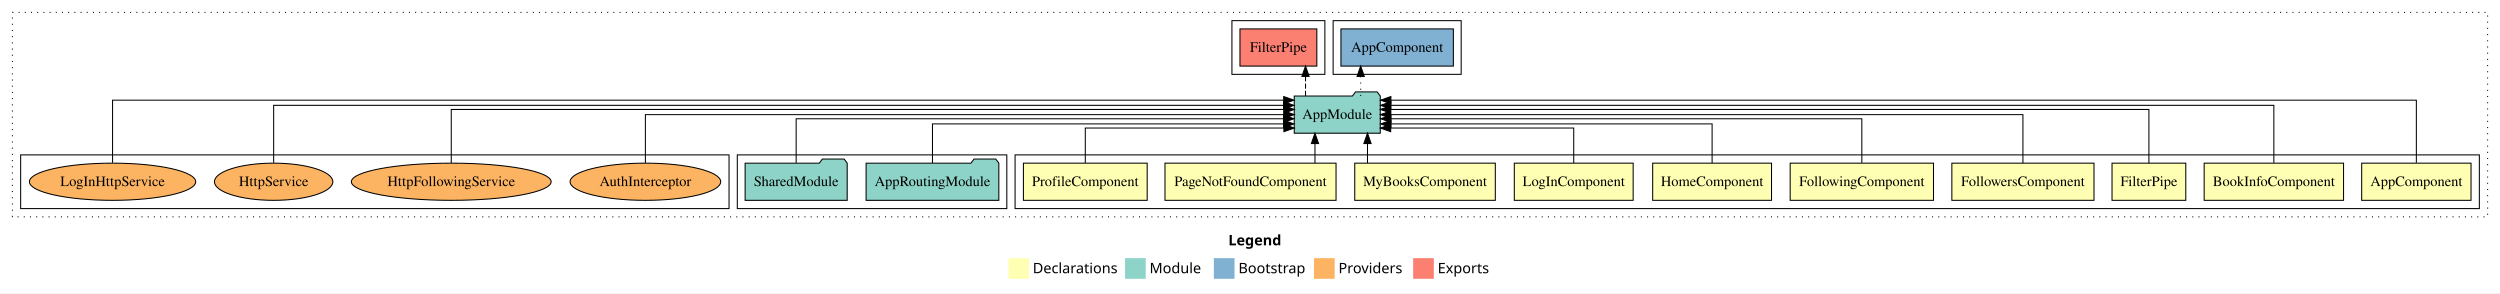
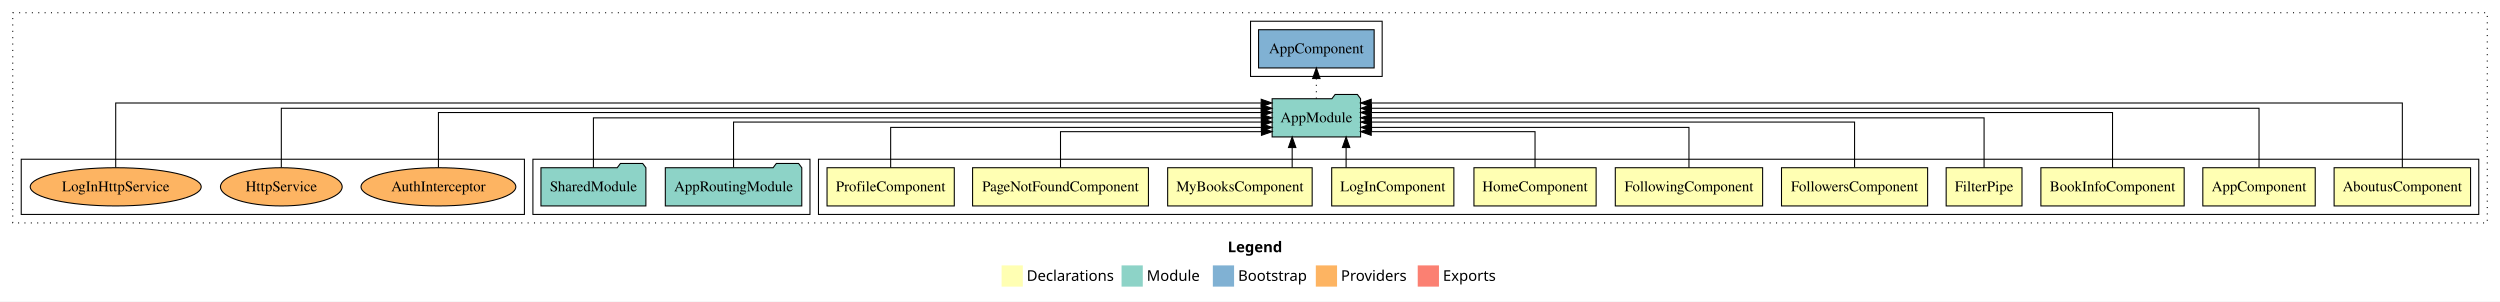
- <svg xmlns="http://www.w3.org/2000/svg" width="2421pt" height="284pt" viewBox="0.00 0.00 2421.00 284.00">
+ <svg xmlns="http://www.w3.org/2000/svg" width="2355pt" height="284pt" viewBox="0.00 0.00 2355.00 284.00">
  <g id="graph0" class="graph" transform="scale(1 1) rotate(0) translate(4 280)">
-     <polygon fill="#ffffff" stroke="transparent" points="-4,4 -4,-280 2417,-280 2417,4 -4,4" />
-     <text text-anchor="start" x="1185.509" y="-42.4" font-family="sans-serif" font-weight="bold" font-size="14.00" fill="#000000">Legend</text>
-     <polygon fill="#ffffb3" stroke="transparent" points="972.5,-10 972.5,-30 992.5,-30 992.5,-10 972.5,-10" />
-     <text text-anchor="start" x="996.129" y="-15.4" font-family="sans-serif" font-size="14.00" fill="#000000">  Declarations</text>
-     <polygon fill="#8dd3c7" stroke="transparent" points="1085.5,-10 1085.5,-30 1105.5,-30 1105.5,-10 1085.5,-10" />
-     <text text-anchor="start" x="1109.225" y="-15.4" font-family="sans-serif" font-size="14.00" fill="#000000">  Module</text>
-     <polygon fill="#80b1d3" stroke="transparent" points="1171.5,-10 1171.5,-30 1191.5,-30 1191.5,-10 1171.5,-10" />
-     <text text-anchor="start" x="1195.281" y="-15.4" font-family="sans-serif" font-size="14.00" fill="#000000">  Bootstrap</text>
-     <polygon fill="#fdb462" stroke="transparent" points="1268.5,-10 1268.5,-30 1288.5,-30 1288.5,-10 1268.5,-10" />
-     <text text-anchor="start" x="1292.173" y="-15.4" font-family="sans-serif" font-size="14.00" fill="#000000">  Providers</text>
-     <polygon fill="#fb8072" stroke="transparent" points="1364.5,-10 1364.5,-30 1384.5,-30 1384.5,-10 1364.5,-10" />
-     <text text-anchor="start" x="1388.226" y="-15.4" font-family="sans-serif" font-size="14.00" fill="#000000">  Exports</text>
+     <polygon fill="#ffffff" stroke="transparent" points="-4,4 -4,-280 2351,-280 2351,4 -4,4" />
+     <text text-anchor="start" x="1152.509" y="-42.4" font-family="sans-serif" font-weight="bold" font-size="14.00" fill="#000000">Legend</text>
+     <polygon fill="#ffffb3" stroke="transparent" points="939.5,-10 939.5,-30 959.5,-30 959.5,-10 939.5,-10" />
+     <text text-anchor="start" x="963.129" y="-15.4" font-family="sans-serif" font-size="14.00" fill="#000000">  Declarations</text>
+     <polygon fill="#8dd3c7" stroke="transparent" points="1052.5,-10 1052.5,-30 1072.5,-30 1072.5,-10 1052.5,-10" />
+     <text text-anchor="start" x="1076.225" y="-15.4" font-family="sans-serif" font-size="14.00" fill="#000000">  Module</text>
+     <polygon fill="#80b1d3" stroke="transparent" points="1138.5,-10 1138.5,-30 1158.5,-30 1158.5,-10 1138.5,-10" />
+     <text text-anchor="start" x="1162.281" y="-15.4" font-family="sans-serif" font-size="14.00" fill="#000000">  Bootstrap</text>
+     <polygon fill="#fdb462" stroke="transparent" points="1235.5,-10 1235.5,-30 1255.5,-30 1255.5,-10 1235.5,-10" />
+     <text text-anchor="start" x="1259.173" y="-15.4" font-family="sans-serif" font-size="14.00" fill="#000000">  Providers</text>
+     <polygon fill="#fb8072" stroke="transparent" points="1331.5,-10 1331.5,-30 1351.5,-30 1351.5,-10 1331.5,-10" />
+     <text text-anchor="start" x="1355.226" y="-15.4" font-family="sans-serif" font-size="14.00" fill="#000000">  Exports</text>
    <g id="clust1" class="cluster">
-       <polygon fill="none" stroke="#000000" stroke-dasharray="1,5" points="8,-70 8,-268 2405,-268 2405,-70 8,-70" />
+       <polygon fill="none" stroke="#000000" stroke-dasharray="1,5" points="8,-70 8,-268 2339,-268 2339,-70 8,-70" />
    </g>
    <g id="clust2" class="cluster">
-       <polygon fill="none" stroke="#000000" points="979,-78 979,-130 2397,-130 2397,-78 979,-78" />
-     </g>
-     <g id="clust13" class="cluster">
-       <polygon fill="none" stroke="#000000" points="710,-78 710,-130 971,-130 971,-78 710,-78" />
+       <polygon fill="none" stroke="#000000" points="767,-78 767,-130 2331,-130 2331,-78 767,-78" />
    </g>
    <g id="clust14" class="cluster">
-       <polygon fill="none" stroke="#000000" points="1189,-208 1189,-260 1279,-260 1279,-208 1189,-208" />
-     </g>
-     <g id="clust15" class="cluster">
-       <polygon fill="none" stroke="#000000" points="1287,-208 1287,-260 1411,-260 1411,-208 1287,-208" />
+       <polygon fill="none" stroke="#000000" points="498,-78 498,-130 759,-130 759,-78 498,-78" />
    </g>
    <g id="clust16" class="cluster">
-       <polygon fill="none" stroke="#000000" points="16,-78 16,-130 702,-130 702,-78 16,-78" />
+       <polygon fill="none" stroke="#000000" points="1174,-208 1174,-260 1298,-260 1298,-208 1174,-208" />
+     </g>
+     <g id="clust17" class="cluster">
+       <polygon fill="none" stroke="#000000" points="16,-78 16,-130 490,-130 490,-78 16,-78" />
    </g>
    <g id="node1" class="node">
-       <polygon fill="#ffffb3" stroke="#000000" points="2388.94,-122 2283.06,-122 2283.06,-86 2388.94,-86 2388.94,-122" />
-       <text text-anchor="middle" x="2336" y="-99.8" font-family="Times,serif" font-size="14.00" fill="#000000">AppComponent</text>
+       <polygon fill="#ffffb3" stroke="#000000" points="2323.274,-122 2194.726,-122 2194.726,-86 2323.274,-86 2323.274,-122" />
+       <text text-anchor="middle" x="2259" y="-99.8" font-family="Times,serif" font-size="14.00" fill="#000000">AboutusComponent</text>
+     </g>
+     <g id="node12" class="node">
+       <polygon fill="#8dd3c7" stroke="#000000" points="1277.657,-187 1274.657,-191 1253.657,-191 1250.657,-187 1194.343,-187 1194.343,-151 1277.657,-151 1277.657,-187" />
+       <text text-anchor="middle" x="1236" y="-164.8" font-family="Times,serif" font-size="14.00" fill="#000000">AppModule</text>
+     </g>
+     <g id="edge1" class="edge">
+       <path fill="none" stroke="#000000" d="M2259,-122.323C2259,-145.66 2259,-183 2259,-183 2259,-183 1287.689,-183 1287.689,-183" />
+       <polygon fill="#000000" stroke="#000000" points="1287.689,-179.5 1277.689,-183 1287.689,-186.5 1287.689,-179.5" />
+     </g>
+     <g id="node2" class="node">
+       <polygon fill="#ffffb3" stroke="#000000" points="2176.94,-122 2071.06,-122 2071.06,-86 2176.94,-86 2176.94,-122" />
+       <text text-anchor="middle" x="2124" y="-99.8" font-family="Times,serif" font-size="14.00" fill="#000000">AppComponent</text>
+     </g>
+     <g id="edge2" class="edge">
+       <path fill="none" stroke="#000000" d="M2124,-122.292C2124,-144.206 2124,-178 2124,-178 2124,-178 1287.935,-178 1287.935,-178" />
+       <polygon fill="#000000" stroke="#000000" points="1287.935,-174.5 1277.935,-178 1287.935,-181.5 1287.935,-174.5" />
+     </g>
+     <g id="node3" class="node">
+       <polygon fill="#ffffb3" stroke="#000000" points="2053.49,-122 1918.51,-122 1918.51,-86 2053.49,-86 2053.49,-122" />
+       <text text-anchor="middle" x="1986" y="-99.8" font-family="Times,serif" font-size="14.00" fill="#000000">BookInfoComponent</text>
+     </g>
+     <g id="edge3" class="edge">
+       <path fill="none" stroke="#000000" d="M1986,-122.027C1986,-142.767 1986,-174 1986,-174 1986,-174 1287.661,-174 1287.661,-174" />
+       <polygon fill="#000000" stroke="#000000" points="1287.661,-170.5 1277.661,-174 1287.66,-177.5 1287.661,-170.5" />
+     </g>
+     <g id="node4" class="node">
+       <polygon fill="#ffffb3" stroke="#000000" points="1900.718,-122 1829.282,-122 1829.282,-86 1900.718,-86 1900.718,-122" />
+       <text text-anchor="middle" x="1865" y="-99.8" font-family="Times,serif" font-size="14.00" fill="#000000">FilterPipe</text>
+     </g>
+     <g id="edge4" class="edge">
+       <path fill="none" stroke="#000000" d="M1865,-122.106C1865,-141.339 1865,-169 1865,-169 1865,-169 1287.758,-169 1287.758,-169" />
+       <polygon fill="#000000" stroke="#000000" points="1287.758,-165.5 1277.758,-169 1287.757,-172.5 1287.758,-165.5" />
+     </g>
+     <g id="node5" class="node">
+       <polygon fill="#ffffb3" stroke="#000000" points="1811.823,-122 1674.177,-122 1674.177,-86 1811.823,-86 1811.823,-122" />
+       <text text-anchor="middle" x="1743" y="-99.8" font-family="Times,serif" font-size="14.00" fill="#000000">FollowersComponent</text>
+     </g>
+     <g id="edge5" class="edge">
+       <path fill="none" stroke="#000000" d="M1743,-122.302C1743,-140.27 1743,-165 1743,-165 1743,-165 1287.921,-165 1287.921,-165" />
+       <polygon fill="#000000" stroke="#000000" points="1287.921,-161.5 1277.921,-165 1287.921,-168.5 1287.921,-161.5" />
+     </g>
+     <g id="node6" class="node">
+       <polygon fill="#ffffb3" stroke="#000000" points="1656.393,-122 1517.607,-122 1517.607,-86 1656.393,-86 1656.393,-122" />
+       <text text-anchor="middle" x="1587" y="-99.8" font-family="Times,serif" font-size="14.00" fill="#000000">FollowingComponent</text>
+     </g>
+     <g id="edge6" class="edge">
+       <path fill="none" stroke="#000000" d="M1587,-122.027C1587,-138.398 1587,-160 1587,-160 1587,-160 1287.99,-160 1287.99,-160" />
+       <polygon fill="#000000" stroke="#000000" points="1287.99,-156.5 1277.99,-160 1287.99,-163.5 1287.99,-156.5" />
+     </g>
+     <g id="node7" class="node">
+       <polygon fill="#ffffb3" stroke="#000000" points="1499.545,-122 1384.455,-122 1384.455,-86 1499.545,-86 1499.545,-122" />
+       <text text-anchor="middle" x="1442" y="-99.8" font-family="Times,serif" font-size="14.00" fill="#000000">HomeComponent</text>
+     </g>
+     <g id="edge7" class="edge">
+       <path fill="none" stroke="#000000" d="M1442,-122.187C1442,-137.182 1442,-156 1442,-156 1442,-156 1287.687,-156 1287.687,-156" />
+       <polygon fill="#000000" stroke="#000000" points="1287.687,-152.5 1277.687,-156 1287.687,-159.5 1287.687,-152.5" />
+     </g>
+     <g id="node8" class="node">
+       <polygon fill="#ffffb3" stroke="#000000" points="1365.546,-122 1250.454,-122 1250.454,-86 1365.546,-86 1365.546,-122" />
+       <text text-anchor="middle" x="1308" y="-99.8" font-family="Times,serif" font-size="14.00" fill="#000000">LogInComponent</text>
+     </g>
+     <g id="edge8" class="edge">
+       <path fill="none" stroke="#000000" d="M1264.028,-122.106C1264.028,-122.106 1264.028,-140.991 1264.028,-140.991" />
+       <polygon fill="#000000" stroke="#000000" points="1260.528,-140.991 1264.028,-150.991 1267.528,-140.991 1260.528,-140.991" />
+     </g>
+     <g id="node9" class="node">
+       <polygon fill="#ffffb3" stroke="#000000" points="1232.059,-122 1095.941,-122 1095.941,-86 1232.059,-86 1232.059,-122" />
+       <text text-anchor="middle" x="1164" y="-99.8" font-family="Times,serif" font-size="14.00" fill="#000000">MyBooksComponent</text>
+     </g>
+     <g id="edge9" class="edge">
+       <path fill="none" stroke="#000000" d="M1213.226,-122.106C1213.226,-122.106 1213.226,-140.991 1213.226,-140.991" />
+       <polygon fill="#000000" stroke="#000000" points="1209.726,-140.991 1213.226,-150.991 1216.726,-140.991 1209.726,-140.991" />
+     </g>
+     <g id="node10" class="node">
+       <polygon fill="#ffffb3" stroke="#000000" points="1077.824,-122 912.176,-122 912.176,-86 1077.824,-86 1077.824,-122" />
+       <text text-anchor="middle" x="995" y="-99.8" font-family="Times,serif" font-size="14.00" fill="#000000">PageNotFoundComponent</text>
+     </g>
+     <g id="edge10" class="edge">
+       <path fill="none" stroke="#000000" d="M995,-122.187C995,-137.182 995,-156 995,-156 995,-156 1184.296,-156 1184.296,-156" />
+       <polygon fill="#000000" stroke="#000000" points="1184.296,-159.5 1194.296,-156 1184.296,-152.5 1184.296,-159.5" />
    </g>
    <g id="node11" class="node">
-       <polygon fill="#8dd3c7" stroke="#000000" points="1332.657,-187 1329.657,-191 1308.657,-191 1305.657,-187 1249.343,-187 1249.343,-151 1332.657,-151 1332.657,-187" />
-       <text text-anchor="middle" x="1291" y="-164.8" font-family="Times,serif" font-size="14.00" fill="#000000">AppModule</text>
+       <polygon fill="#ffffb3" stroke="#000000" points="894.933,-122 775.067,-122 775.067,-86 894.933,-86 894.933,-122" />
+       <text text-anchor="middle" x="835" y="-99.8" font-family="Times,serif" font-size="14.00" fill="#000000">ProfileComponent</text>
    </g>
-     <g id="edge1" class="edge">
-       <path fill="none" stroke="#000000" d="M2336,-122.323C2336,-145.66 2336,-183 2336,-183 2336,-183 1342.934,-183 1342.934,-183" />
-       <polygon fill="#000000" stroke="#000000" points="1342.934,-179.5 1332.934,-183 1342.934,-186.5 1342.934,-179.5" />
+     <g id="edge11" class="edge">
+       <path fill="none" stroke="#000000" d="M835,-122.027C835,-138.398 835,-160 835,-160 835,-160 1184.221,-160 1184.221,-160" />
+       <polygon fill="#000000" stroke="#000000" points="1184.221,-163.5 1194.221,-160 1184.221,-156.5 1184.221,-163.5" />
    </g>
-     <g id="node2" class="node">
-       <polygon fill="#ffffb3" stroke="#000000" points="2265.49,-122 2130.51,-122 2130.51,-86 2265.49,-86 2265.49,-122" />
-       <text text-anchor="middle" x="2198" y="-99.8" font-family="Times,serif" font-size="14.00" fill="#000000">BookInfoComponent</text>
+     <g id="node15" class="node">
+       <polygon fill="#80b1d3" stroke="#000000" points="1290.439,-252 1181.561,-252 1181.561,-216 1290.439,-216 1290.439,-252" />
+       <text text-anchor="middle" x="1236" y="-229.8" font-family="Times,serif" font-size="14.00" fill="#000000">AppComponent </text>
    </g>
-     <g id="edge2" class="edge">
-       <path fill="none" stroke="#000000" d="M2198,-122.292C2198,-144.206 2198,-178 2198,-178 2198,-178 1342.927,-178 1342.927,-178" />
-       <polygon fill="#000000" stroke="#000000" points="1342.928,-174.5 1332.927,-178 1342.927,-181.5 1342.928,-174.5" />
+     <g id="edge14" class="edge">
+       <path fill="none" stroke="#000000" stroke-dasharray="1,5" d="M1236,-187.106C1236,-187.106 1236,-205.991 1236,-205.991" />
+       <polygon fill="#000000" stroke="#000000" points="1232.5,-205.991 1236,-215.991 1239.5,-205.991 1232.5,-205.991" />
    </g>
-     <g id="node3" class="node">
-       <polygon fill="#ffffb3" stroke="#000000" points="2112.718,-122 2041.282,-122 2041.282,-86 2112.718,-86 2112.718,-122" />
-       <text text-anchor="middle" x="2077" y="-99.8" font-family="Times,serif" font-size="14.00" fill="#000000">FilterPipe</text>
+     <g id="node13" class="node">
+       <polygon fill="#8dd3c7" stroke="#000000" points="751.274,-122 748.274,-126 727.274,-126 724.274,-122 622.726,-122 622.726,-86 751.274,-86 751.274,-122" />
+       <text text-anchor="middle" x="687" y="-99.8" font-family="Times,serif" font-size="14.00" fill="#000000">AppRoutingModule</text>
    </g>
-     <g id="edge3" class="edge">
-       <path fill="none" stroke="#000000" d="M2077,-122.027C2077,-142.767 2077,-174 2077,-174 2077,-174 1342.704,-174 1342.704,-174" />
-       <polygon fill="#000000" stroke="#000000" points="1342.704,-170.5 1332.704,-174 1342.704,-177.5 1342.704,-170.5" />
-     </g>
-     <g id="node4" class="node">
-       <polygon fill="#ffffb3" stroke="#000000" points="2023.823,-122 1886.177,-122 1886.177,-86 2023.823,-86 2023.823,-122" />
-       <text text-anchor="middle" x="1955" y="-99.8" font-family="Times,serif" font-size="14.00" fill="#000000">FollowersComponent</text>
-     </g>
-     <g id="edge4" class="edge">
-       <path fill="none" stroke="#000000" d="M1955,-122.106C1955,-141.339 1955,-169 1955,-169 1955,-169 1342.788,-169 1342.788,-169" />
-       <polygon fill="#000000" stroke="#000000" points="1342.788,-165.5 1332.788,-169 1342.788,-172.5 1342.788,-165.5" />
-     </g>
-     <g id="node5" class="node">
-       <polygon fill="#ffffb3" stroke="#000000" points="1868.393,-122 1729.607,-122 1729.607,-86 1868.393,-86 1868.393,-122" />
-       <text text-anchor="middle" x="1799" y="-99.8" font-family="Times,serif" font-size="14.00" fill="#000000">FollowingComponent</text>
-     </g>
-     <g id="edge5" class="edge">
-       <path fill="none" stroke="#000000" d="M1799,-122.302C1799,-140.27 1799,-165 1799,-165 1799,-165 1343.004,-165 1343.004,-165" />
-       <polygon fill="#000000" stroke="#000000" points="1343.004,-161.5 1333.004,-165 1343.004,-168.5 1343.004,-161.5" />
-     </g>
-     <g id="node6" class="node">
-       <polygon fill="#ffffb3" stroke="#000000" points="1711.545,-122 1596.455,-122 1596.455,-86 1711.545,-86 1711.545,-122" />
-       <text text-anchor="middle" x="1654" y="-99.8" font-family="Times,serif" font-size="14.00" fill="#000000">HomeComponent</text>
-     </g>
-     <g id="edge6" class="edge">
-       <path fill="none" stroke="#000000" d="M1654,-122.027C1654,-138.398 1654,-160 1654,-160 1654,-160 1342.995,-160 1342.995,-160" />
-       <polygon fill="#000000" stroke="#000000" points="1342.995,-156.5 1332.995,-160 1342.995,-163.5 1342.995,-156.5" />
-     </g>
-     <g id="node7" class="node">
-       <polygon fill="#ffffb3" stroke="#000000" points="1577.546,-122 1462.454,-122 1462.454,-86 1577.546,-86 1577.546,-122" />
-       <text text-anchor="middle" x="1520" y="-99.8" font-family="Times,serif" font-size="14.00" fill="#000000">LogInComponent</text>
-     </g>
-     <g id="edge7" class="edge">
-       <path fill="none" stroke="#000000" d="M1520,-122.187C1520,-137.182 1520,-156 1520,-156 1520,-156 1342.736,-156 1342.736,-156" />
-       <polygon fill="#000000" stroke="#000000" points="1342.736,-152.5 1332.736,-156 1342.736,-159.5 1342.736,-152.5" />
-     </g>
-     <g id="node8" class="node">
-       <polygon fill="#ffffb3" stroke="#000000" points="1444.059,-122 1307.941,-122 1307.941,-86 1444.059,-86 1444.059,-122" />
-       <text text-anchor="middle" x="1376" y="-99.8" font-family="Times,serif" font-size="14.00" fill="#000000">MyBooksComponent</text>
-     </g>
-     <g id="edge8" class="edge">
-       <path fill="none" stroke="#000000" d="M1320.275,-122.106C1320.275,-122.106 1320.275,-140.991 1320.275,-140.991" />
-       <polygon fill="#000000" stroke="#000000" points="1316.775,-140.991 1320.275,-150.991 1323.775,-140.991 1316.775,-140.991" />
-     </g>
-     <g id="node9" class="node">
-       <polygon fill="#ffffb3" stroke="#000000" points="1289.824,-122 1124.176,-122 1124.176,-86 1289.824,-86 1289.824,-122" />
-       <text text-anchor="middle" x="1207" y="-99.8" font-family="Times,serif" font-size="14.00" fill="#000000">PageNotFoundComponent</text>
-     </g>
-     <g id="edge9" class="edge">
-       <path fill="none" stroke="#000000" d="M1269.417,-122.106C1269.417,-122.106 1269.417,-140.991 1269.417,-140.991" />
-       <polygon fill="#000000" stroke="#000000" points="1265.917,-140.991 1269.417,-150.991 1272.917,-140.991 1265.917,-140.991" />
-     </g>
-     <g id="node10" class="node">
-       <polygon fill="#ffffb3" stroke="#000000" points="1106.933,-122 987.067,-122 987.067,-86 1106.933,-86 1106.933,-122" />
-       <text text-anchor="middle" x="1047" y="-99.8" font-family="Times,serif" font-size="14.00" fill="#000000">ProfileComponent</text>
-     </g>
-     <g id="edge10" class="edge">
-       <path fill="none" stroke="#000000" d="M1047,-122.187C1047,-137.182 1047,-156 1047,-156 1047,-156 1239.332,-156 1239.332,-156" />
-       <polygon fill="#000000" stroke="#000000" points="1239.332,-159.5 1249.332,-156 1239.332,-152.5 1239.332,-159.5" />
+     <g id="edge12" class="edge">
+       <path fill="none" stroke="#000000" d="M687,-122.302C687,-140.27 687,-165 687,-165 687,-165 1184.285,-165 1184.285,-165" />
+       <polygon fill="#000000" stroke="#000000" points="1184.285,-168.5 1194.285,-165 1184.285,-161.5 1184.285,-168.5" />
    </g>
    <g id="node14" class="node">
-       <polygon fill="#fb8072" stroke="#000000" points="1271.218,-252 1196.782,-252 1196.782,-216 1271.218,-216 1271.218,-252" />
-       <text text-anchor="middle" x="1234" y="-229.8" font-family="Times,serif" font-size="14.00" fill="#000000">FilterPipe </text>
+       <polygon fill="#8dd3c7" stroke="#000000" points="604.423,-122 601.423,-126 580.423,-126 577.423,-122 505.577,-122 505.577,-86 604.423,-86 604.423,-122" />
+       <text text-anchor="middle" x="555" y="-99.8" font-family="Times,serif" font-size="14.00" fill="#000000">SharedModule</text>
    </g>
    <g id="edge13" class="edge">
-       <path fill="none" stroke="#000000" stroke-dasharray="5,2" d="M1260.265,-187.106C1260.265,-187.106 1260.265,-205.991 1260.265,-205.991" />
-       <polygon fill="#000000" stroke="#000000" points="1256.765,-205.991 1260.265,-215.991 1263.765,-205.991 1256.765,-205.991" />
-     </g>
-     <g id="node15" class="node">
-       <polygon fill="#80b1d3" stroke="#000000" points="1403.439,-252 1294.561,-252 1294.561,-216 1403.439,-216 1403.439,-252" />
-       <text text-anchor="middle" x="1349" y="-229.8" font-family="Times,serif" font-size="14.00" fill="#000000">AppComponent </text>
-     </g>
-     <g id="edge14" class="edge">
-       <path fill="none" stroke="#000000" stroke-dasharray="1,5" d="M1313.679,-187.106C1313.679,-187.106 1313.679,-205.991 1313.679,-205.991" />
-       <polygon fill="#000000" stroke="#000000" points="1310.179,-205.991 1313.679,-215.991 1317.179,-205.991 1310.179,-205.991" />
-     </g>
-     <g id="node12" class="node">
-       <polygon fill="#8dd3c7" stroke="#000000" points="963.274,-122 960.274,-126 939.274,-126 936.274,-122 834.726,-122 834.726,-86 963.274,-86 963.274,-122" />
-       <text text-anchor="middle" x="899" y="-99.8" font-family="Times,serif" font-size="14.00" fill="#000000">AppRoutingModule</text>
-     </g>
-     <g id="edge11" class="edge">
-       <path fill="none" stroke="#000000" d="M899,-122.027C899,-138.398 899,-160 899,-160 899,-160 1239.049,-160 1239.049,-160" />
-       <polygon fill="#000000" stroke="#000000" points="1239.049,-163.5 1249.049,-160 1239.049,-156.5 1239.049,-163.5" />
-     </g>
-     <g id="node13" class="node">
-       <polygon fill="#8dd3c7" stroke="#000000" points="816.423,-122 813.423,-126 792.423,-126 789.423,-122 717.577,-122 717.577,-86 816.423,-86 816.423,-122" />
-       <text text-anchor="middle" x="767" y="-99.8" font-family="Times,serif" font-size="14.00" fill="#000000">SharedModule</text>
-     </g>
-     <g id="edge12" class="edge">
-       <path fill="none" stroke="#000000" d="M767,-122.302C767,-140.27 767,-165 767,-165 767,-165 1239.005,-165 1239.005,-165" />
-       <polygon fill="#000000" stroke="#000000" points="1239.005,-168.5 1249.005,-165 1239.005,-161.5 1239.005,-168.5" />
+       <path fill="none" stroke="#000000" d="M555,-122.106C555,-141.339 555,-169 555,-169 555,-169 1184.17,-169 1184.17,-169" />
+       <polygon fill="#000000" stroke="#000000" points="1184.17,-172.5 1194.17,-169 1184.17,-165.5 1184.17,-172.5" />
    </g>
    <g id="node16" class="node">
-       <ellipse fill="#fdb462" stroke="#000000" cx="621" cy="-104" rx="72.912" ry="18" />
-       <text text-anchor="middle" x="621" y="-99.8" font-family="Times,serif" font-size="14.00" fill="#000000">AuthInterceptor</text>
+       <ellipse fill="#fdb462" stroke="#000000" cx="409" cy="-104" rx="72.912" ry="18" />
+       <text text-anchor="middle" x="409" y="-99.8" font-family="Times,serif" font-size="14.00" fill="#000000">AuthInterceptor</text>
    </g>
    <g id="edge15" class="edge">
-       <path fill="none" stroke="#000000" d="M621,-122.106C621,-141.339 621,-169 621,-169 621,-169 1239.342,-169 1239.342,-169" />
-       <polygon fill="#000000" stroke="#000000" points="1239.342,-172.5 1249.342,-169 1239.342,-165.5 1239.342,-172.5" />
+       <path fill="none" stroke="#000000" d="M409,-122.027C409,-142.767 409,-174 409,-174 409,-174 1184.138,-174 1184.138,-174" />
+       <polygon fill="#000000" stroke="#000000" points="1184.138,-177.5 1194.138,-174 1184.138,-170.5 1184.138,-177.5" />
    </g>
    <g id="node17" class="node">
-       <ellipse fill="#fdb462" stroke="#000000" cx="433" cy="-104" rx="96.727" ry="18" />
-       <text text-anchor="middle" x="433" y="-99.8" font-family="Times,serif" font-size="14.00" fill="#000000">HttpFollowingService</text>
-     </g>
-     <g id="edge16" class="edge">
-       <path fill="none" stroke="#000000" d="M433,-122.027C433,-142.767 433,-174 433,-174 433,-174 1239.327,-174 1239.327,-174" />
-       <polygon fill="#000000" stroke="#000000" points="1239.327,-177.5 1249.327,-174 1239.327,-170.5 1239.327,-177.5" />
-     </g>
-     <g id="node18" class="node">
      <ellipse fill="#fdb462" stroke="#000000" cx="261" cy="-104" rx="57.319" ry="18" />
      <text text-anchor="middle" x="261" y="-99.8" font-family="Times,serif" font-size="14.00" fill="#000000">HttpService</text>
    </g>
-     <g id="edge17" class="edge">
-       <path fill="none" stroke="#000000" d="M261,-122.292C261,-144.206 261,-178 261,-178 261,-178 1239.025,-178 1239.025,-178" />
-       <polygon fill="#000000" stroke="#000000" points="1239.025,-181.5 1249.025,-178 1239.025,-174.5 1239.025,-181.5" />
+     <g id="edge16" class="edge">
+       <path fill="none" stroke="#000000" d="M261,-122.292C261,-144.206 261,-178 261,-178 261,-178 1184.105,-178 1184.105,-178" />
+       <polygon fill="#000000" stroke="#000000" points="1184.105,-181.5 1194.105,-178 1184.105,-174.5 1184.105,-181.5" />
    </g>
-     <g id="node19" class="node">
+     <g id="node18" class="node">
      <ellipse fill="#fdb462" stroke="#000000" cx="105" cy="-104" rx="80.518" ry="18" />
      <text text-anchor="middle" x="105" y="-99.8" font-family="Times,serif" font-size="14.00" fill="#000000">LogInHttpService</text>
    </g>
-     <g id="edge18" class="edge">
-       <path fill="none" stroke="#000000" d="M105,-122.323C105,-145.66 105,-183 105,-183 105,-183 1239.138,-183 1239.138,-183" />
-       <polygon fill="#000000" stroke="#000000" points="1239.138,-186.5 1249.138,-183 1239.138,-179.5 1239.138,-186.5" />
+     <g id="edge17" class="edge">
+       <path fill="none" stroke="#000000" d="M105,-122.323C105,-145.66 105,-183 105,-183 105,-183 1184.067,-183 1184.067,-183" />
+       <polygon fill="#000000" stroke="#000000" points="1184.067,-186.5 1194.067,-183 1184.067,-179.5 1184.067,-186.5" />
    </g>
  </g>
</svg>
